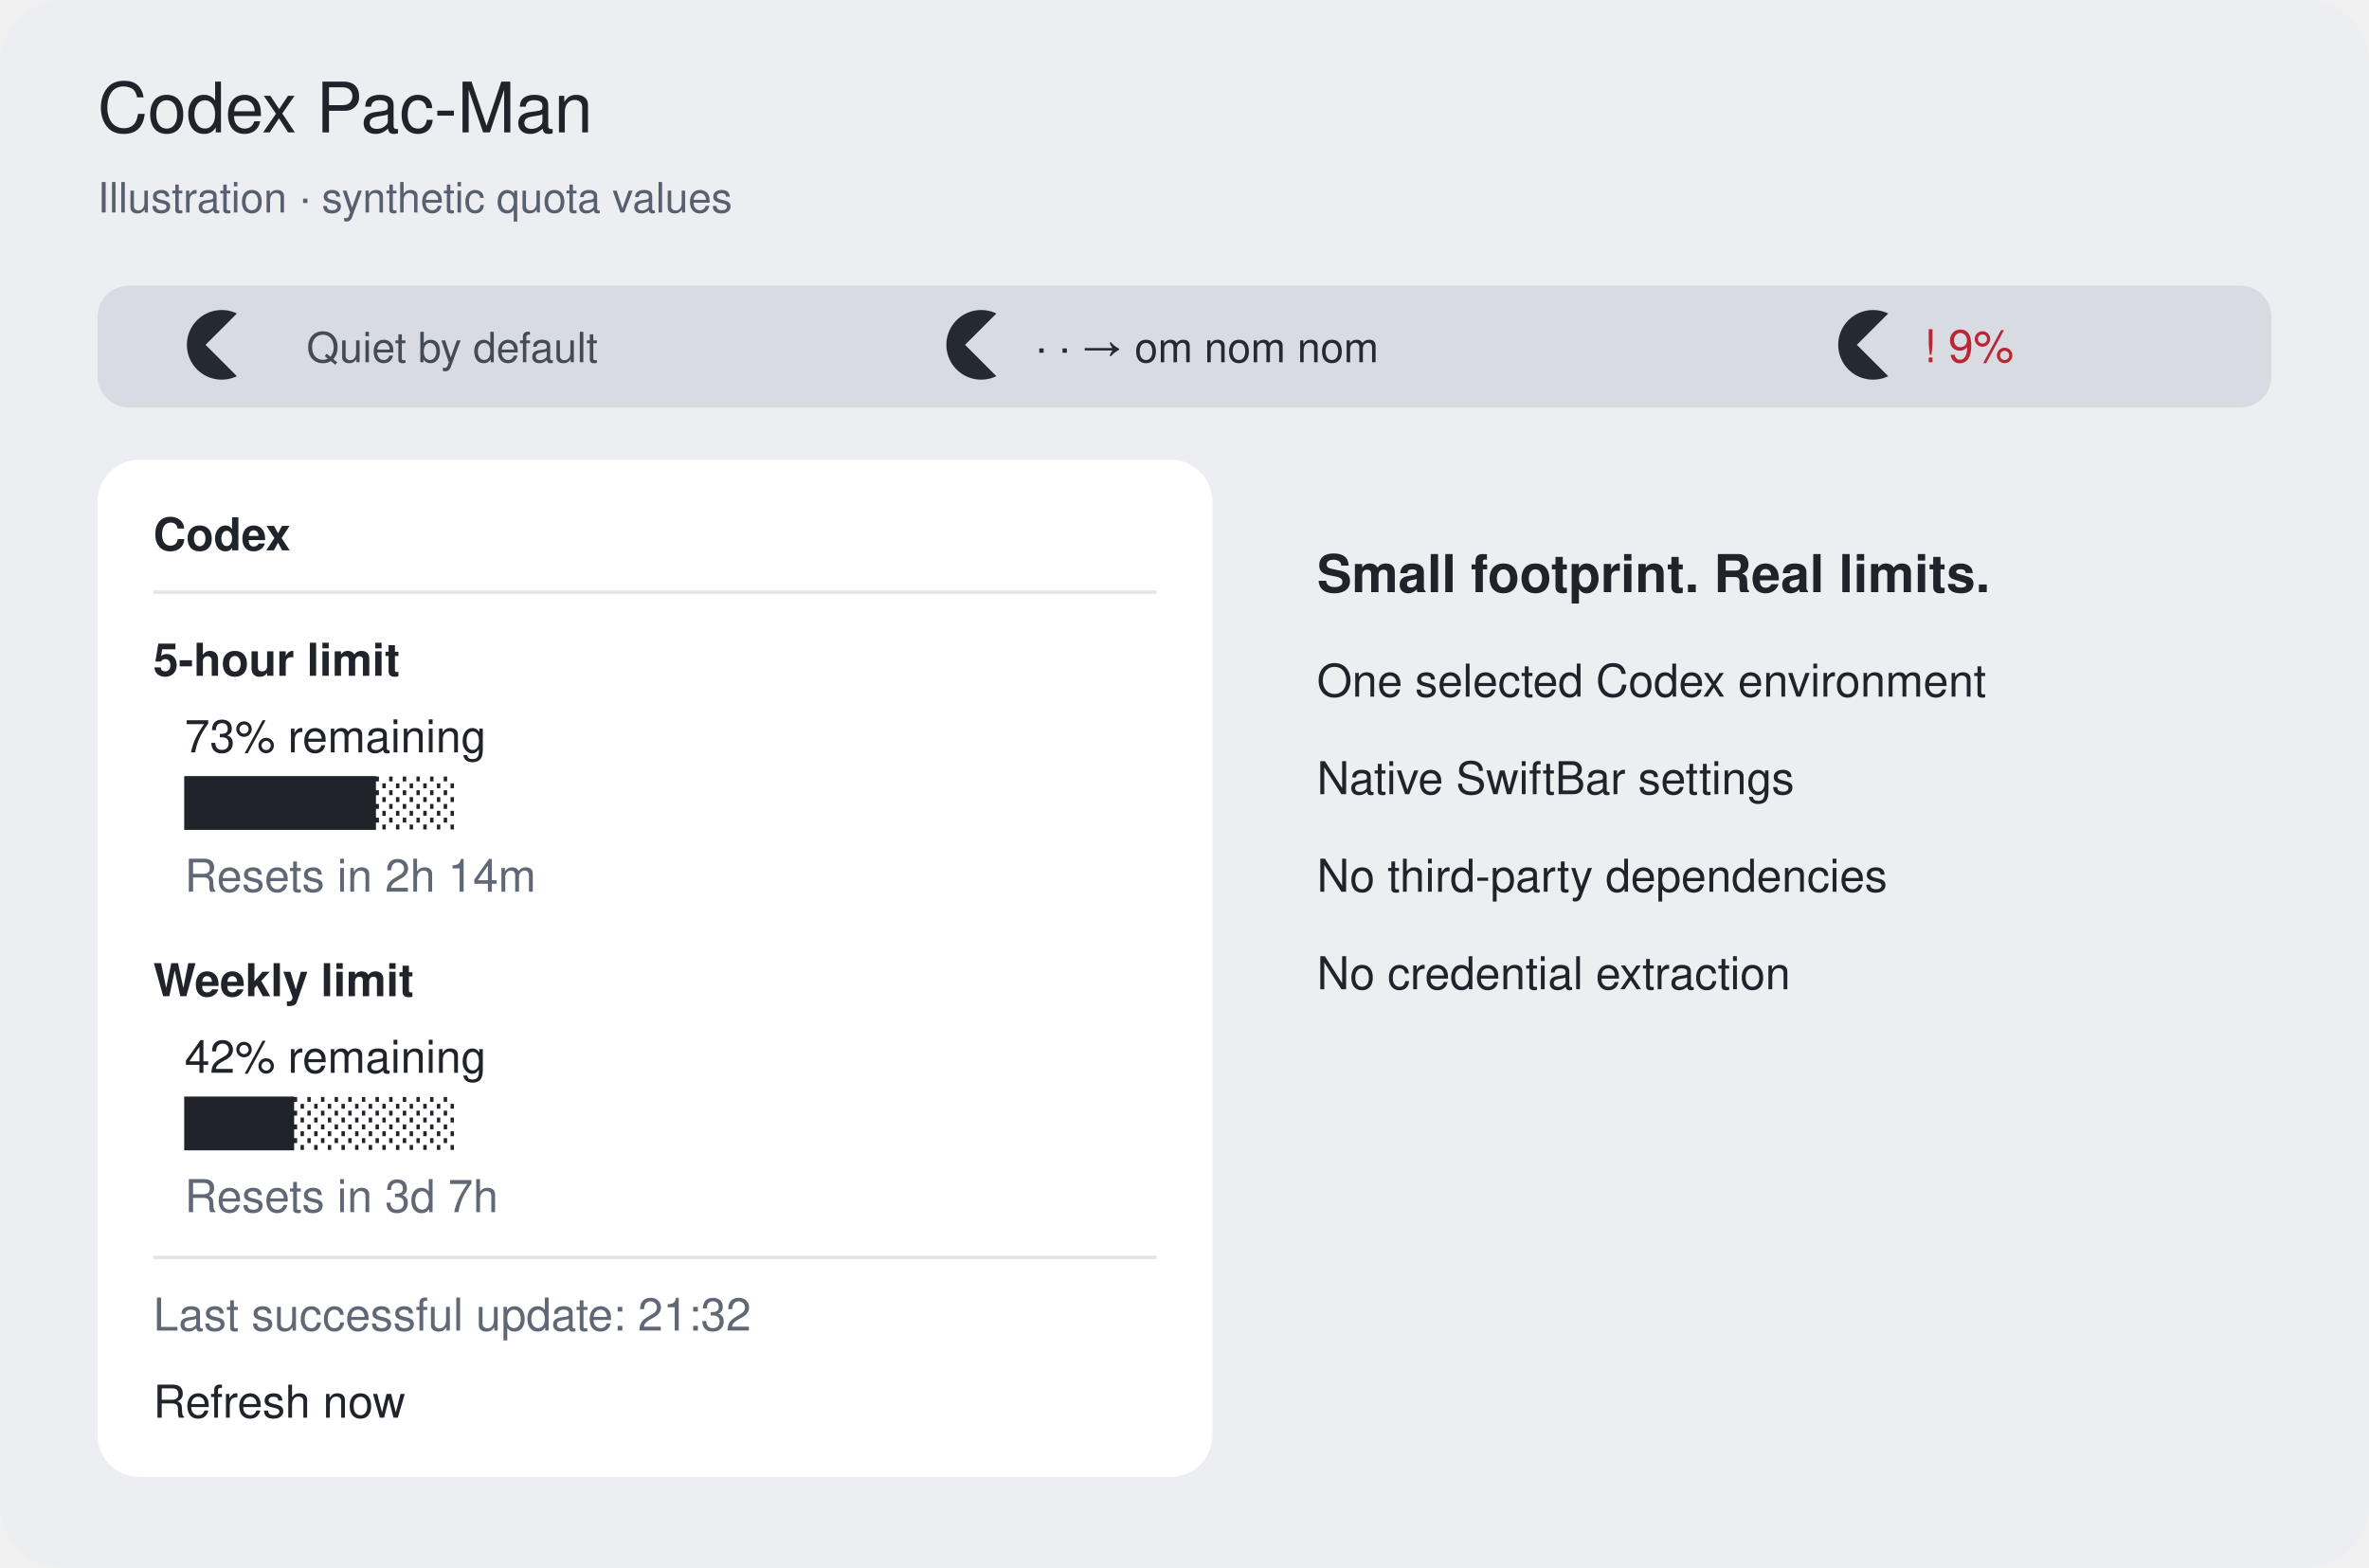
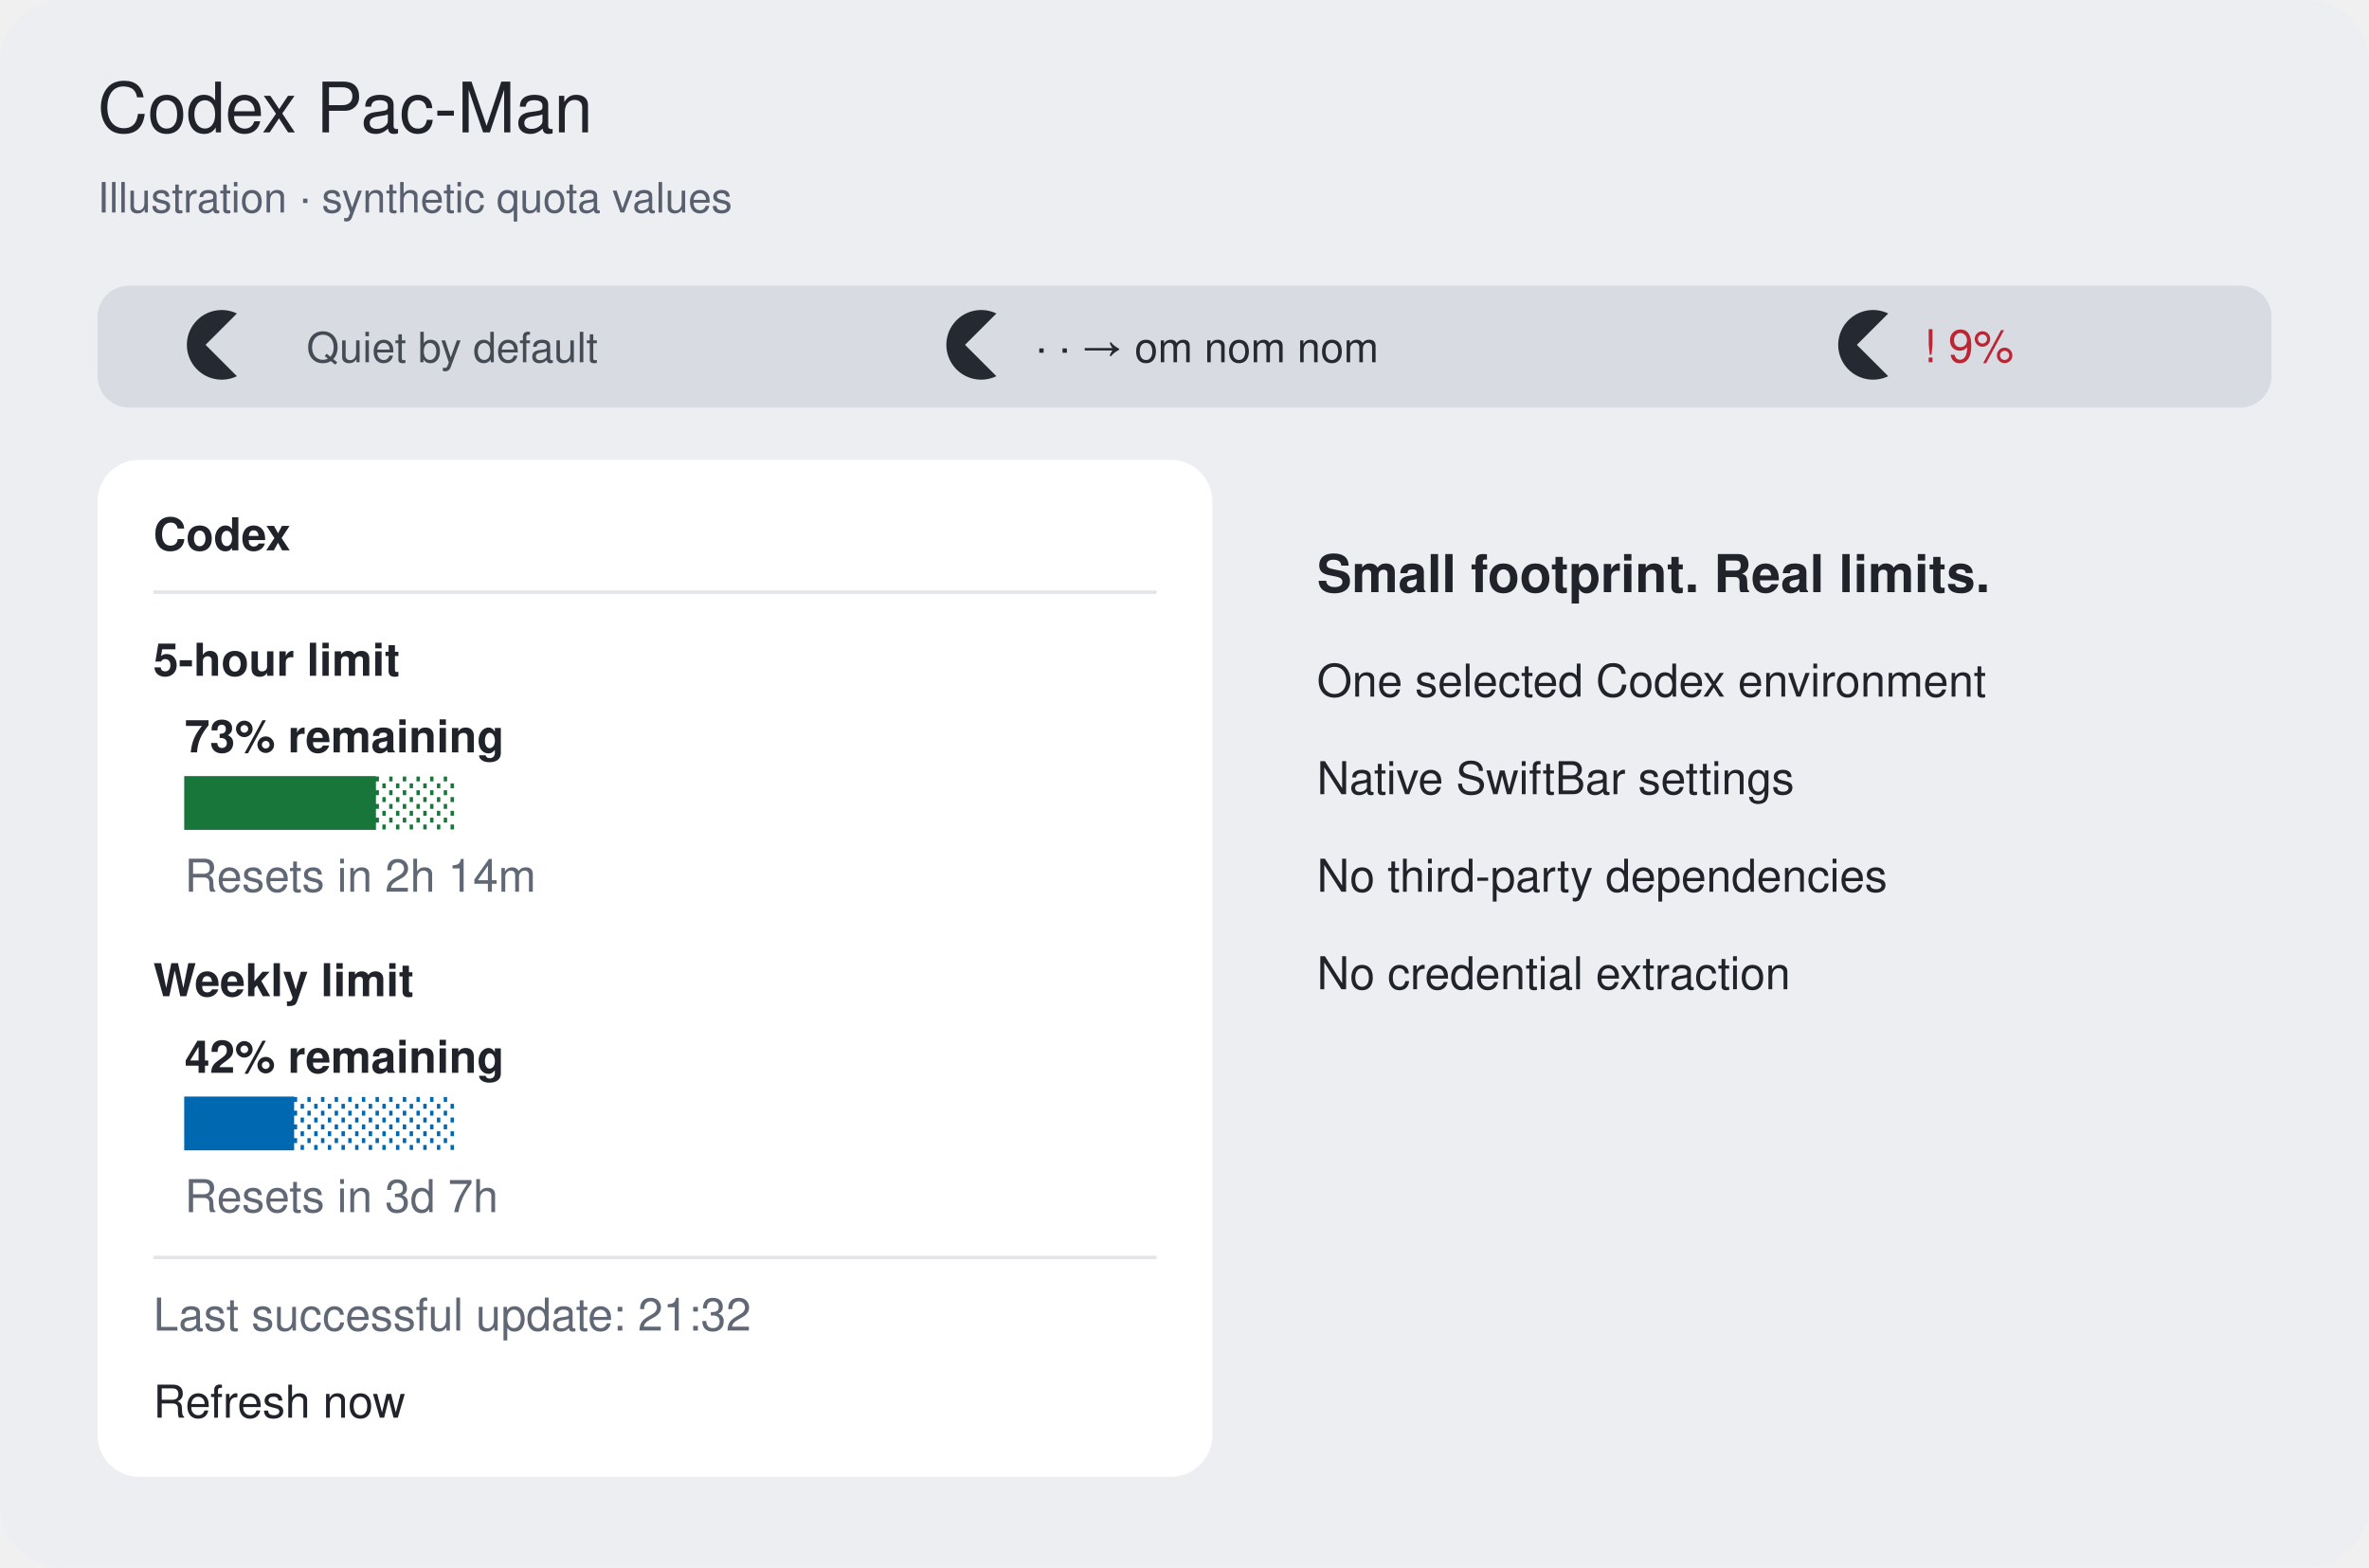
<svg xmlns="http://www.w3.org/2000/svg" width="680" height="450" viewBox="0 0 680 450">
  <rect width="680" height="450" rx="18" fill="#eceef2" />
  <text x="28" y="38" font-family="-apple-system,Helvetica,sans-serif" font-size="20" fill="#20232a">Codex Pac-Man</text>
  <text x="28" y="61" font-family="Helvetica,sans-serif" font-size="12" fill="#586070">Illustration · synthetic quota values</text>
  <rect x="28" y="82" width="624" height="35" rx="9" fill="#d8dbe1" />
  <path d="M 68 90 A 10 10 0 1 0 68 108 L 59 99 Z" fill="#252931" />
  <text x="88" y="104" font-family="Helvetica,sans-serif" font-size="12" fill="#454b55">Quiet by default</text>
  <path d="M 286 90 A 10 10 0 1 0 286 108 L 277 99 Z" fill="#252931" />
  <text x="297" y="104" font-family="Helvetica,sans-serif" font-size="12" fill="#252931">· ·   →   om nom nom</text>
  <path d="M 542 90 A 10 10 0 1 0 542 108 L 533 99 Z" fill="#252931" />
  <text x="552" y="104" font-family="Helvetica,sans-serif" font-size="13" fill="#ba2634">! 9%</text>
  <rect x="28" y="132" width="320" height="292" rx="12" fill="#fff" />
  <g font-family="-apple-system,Helvetica,sans-serif" fill="#20232a" font-size="13">
    <text x="44" y="158" font-weight="bold">Codex</text>
    <path d="M44 170H332" stroke="#e3e5e9" />
    <text x="44" y="194" font-weight="bold">5-hour limit</text>
-     <text x="53" y="216">73% remaining</text>
-     <text x="53" y="235" font-family="Menlo,monospace">███████░░░</text>
+     <text x="53" y="216" font-weight="bold">73% remaining</text>
+     <text x="53" y="235" font-family="Menlo,monospace" fill="#18763A">███████░░░</text>
    <text x="53" y="256" fill="#616875">Resets in 2h 14m</text>
    <text x="44" y="286" font-weight="bold">Weekly limit</text>
-     <text x="53" y="308">42% remaining</text>
-     <text x="53" y="327" font-family="Menlo,monospace">████░░░░░░</text>
+     <text x="53" y="308" font-weight="bold">42% remaining</text>
+     <text x="53" y="327" font-family="Menlo,monospace" fill="#0067B1">████░░░░░░</text>
    <text x="53" y="348" fill="#616875">Resets in 3d 7h</text>
    <path d="M44 361H332" stroke="#e3e5e9" />
    <text x="44" y="382" fill="#616875">Last successful update: 21:32</text>
    <text x="44" y="407">Refresh now</text>
    <text x="378" y="170" font-size="15" font-weight="bold">Small footprint. Real limits.</text>
    <text x="378" y="200">One selected Codex environment</text>
    <text x="378" y="228">Native SwiftBar settings</text>
    <text x="378" y="256">No third-party dependencies</text>
    <text x="378" y="284">No credential extraction</text>
  </g>
</svg>
